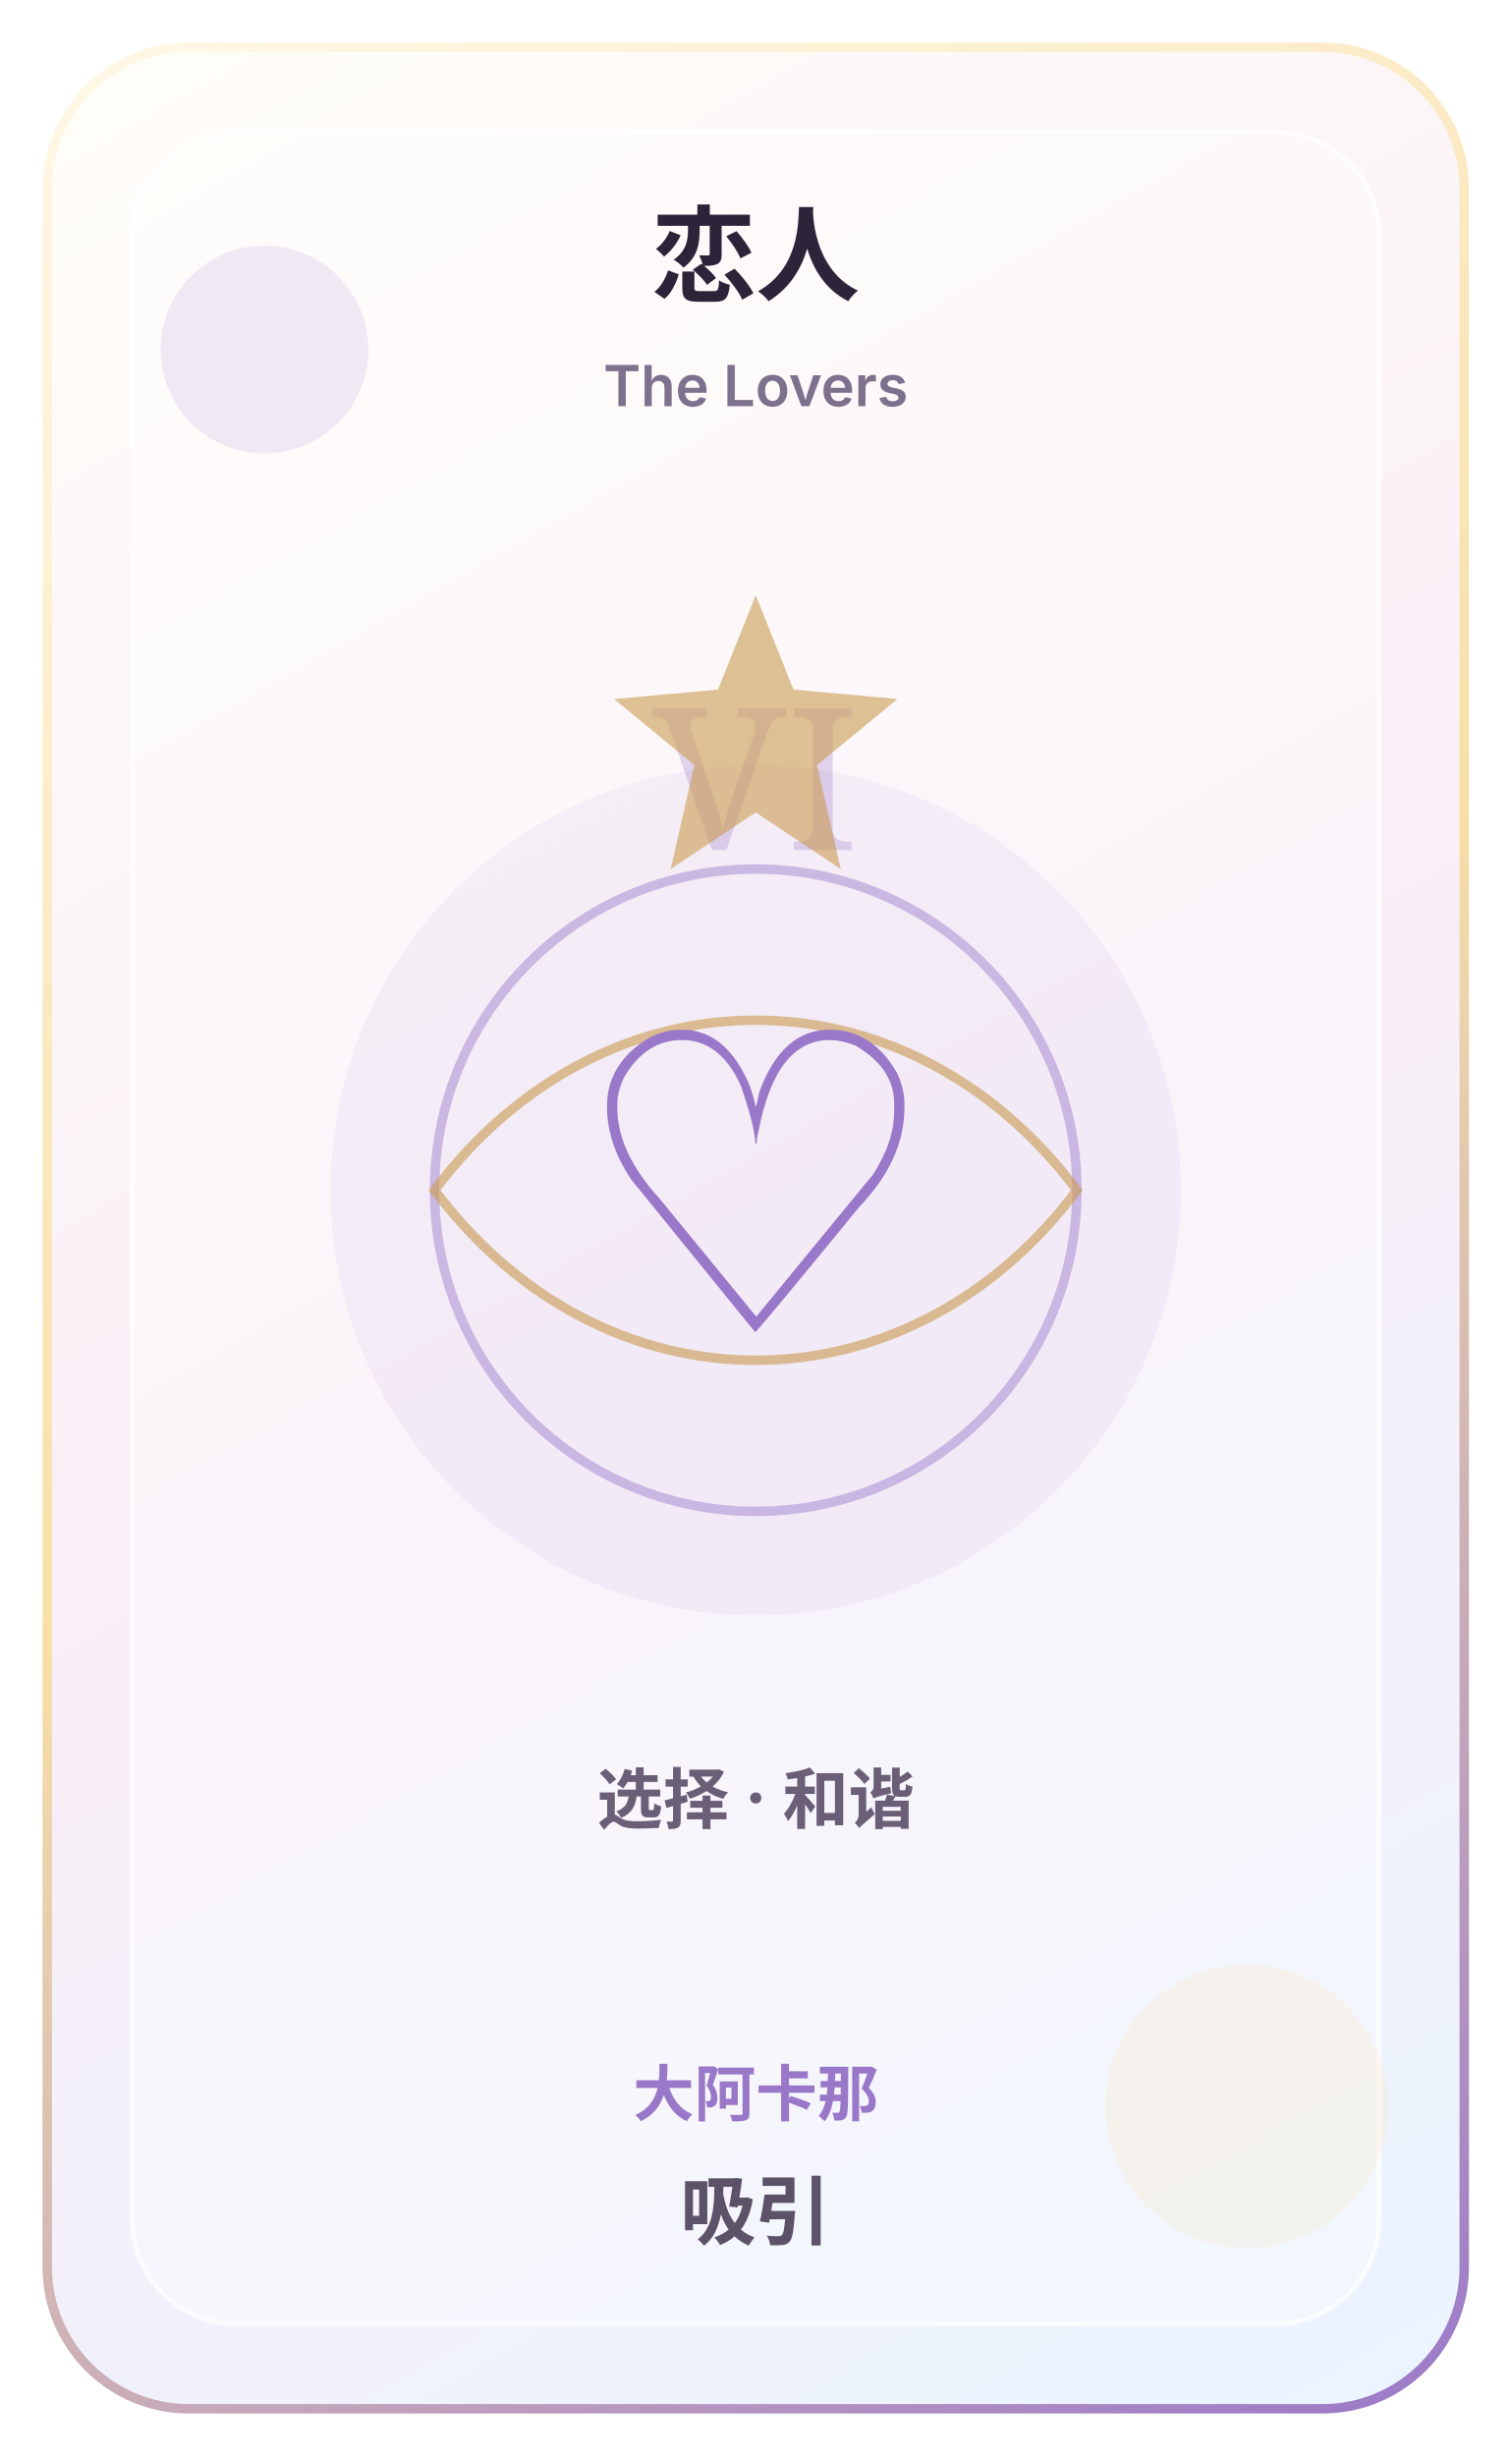
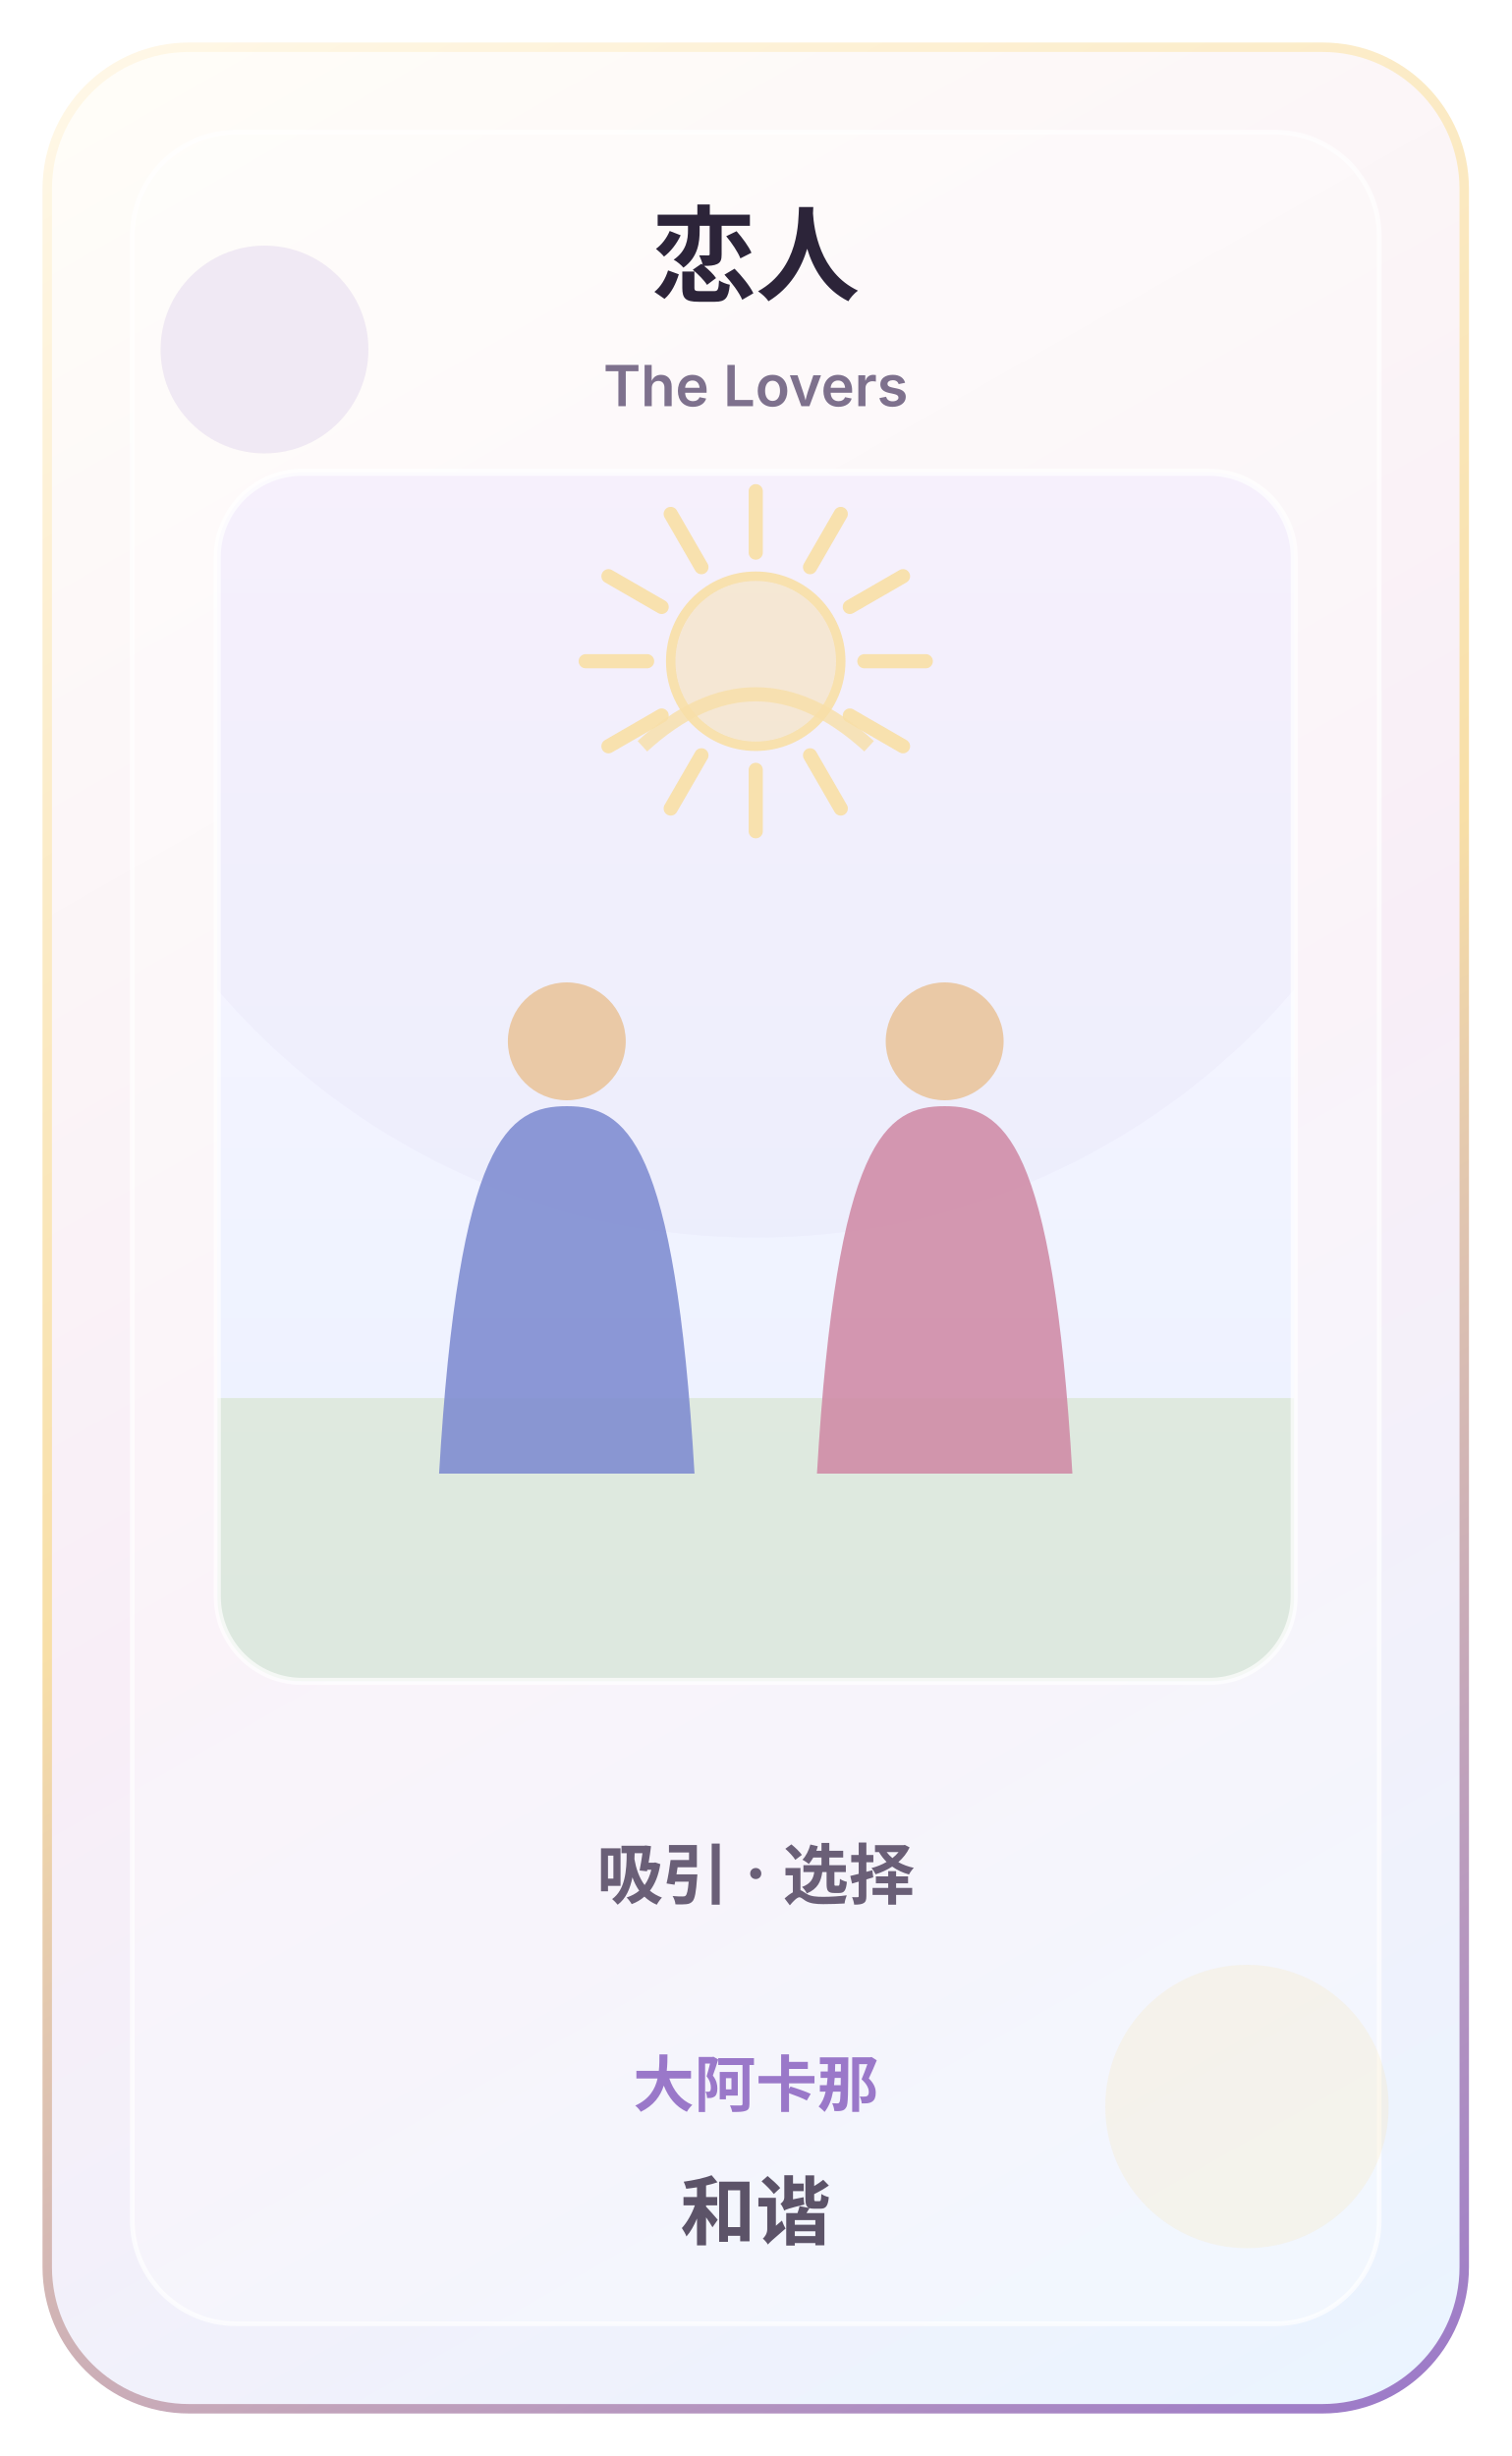
<svg xmlns="http://www.w3.org/2000/svg" width="320" height="520" viewBox="0 0 320 520" fill="none" role="img" aria-label="恋人">
  <rect x="10" y="10" width="300" height="500" rx="30" fill="url(#paper)" stroke="url(#edge)" stroke-width="2" />
-   <rect x="28" y="28" width="264" height="464" rx="22" fill="rgba(255,255,255,.34)" stroke="rgba(255,255,255,.72)" />
+   <rect x="28" y="28" width="264" height="464" rx="22" fill="rgba(255,255,255,.30)" stroke="rgba(255,255,255,.7)" />
  <circle cx="56" cy="74" r="22" fill="#9A78C9" opacity=".14" />
-   <circle cx="264" cy="446" r="30" fill="#F8DFA7" opacity=".18" />
+   <circle cx="264" cy="446" r="30" fill="#F8DFA7" opacity=".2" />
  <text x="160" y="62" text-anchor="middle" font-family="-apple-system,BlinkMacSystemFont,Segoe UI,sans-serif" font-size="22" font-weight="700" fill="#2C2439">恋人</text>
  <text x="160" y="86" text-anchor="middle" font-family="-apple-system,BlinkMacSystemFont,Segoe UI,sans-serif" font-size="12" font-weight="600" fill="#7E718D">The Lovers</text>
-   <text x="160" y="180" text-anchor="middle" font-family="Georgia,serif" font-size="42" fill="#9A78C9" opacity=".28">VI</text>
-   <circle cx="160" cy="252" r="90" fill="#9A78C9" opacity=".08" />
-   <circle cx="160" cy="252" r="68" stroke="#9A78C9" stroke-width="2" opacity=".45" />
-   <path d="M92 252c36-48 100-48 136 0-36 48-100 48-136 0Z" stroke="#C99B52" stroke-width="2" opacity=".62" />
-   <text x="160" y="282" text-anchor="middle" font-family="Georgia,serif" font-size="88" fill="#9A78C9">♡</text>
-   <path d="M160 126l8 20 22 2-17 14 5 22-18-12-18 12 5-22-17-14 22-2 8-20Z" fill="#C99B52" opacity=".6" />
-   <text x="160" y="386" text-anchor="middle" font-family="-apple-system,BlinkMacSystemFont,Segoe UI,sans-serif" font-size="14" font-weight="700" fill="#6A5F77">选择 · 和谐</text>
-   <text x="160" y="448" text-anchor="middle" font-family="-apple-system,BlinkMacSystemFont,Segoe UI,sans-serif" font-size="13" font-weight="700" fill="#9A78C9">大阿卡那</text>
-   <text x="160" y="474" text-anchor="middle" font-family="-apple-system,BlinkMacSystemFont,Segoe UI,sans-serif" font-size="16" font-weight="700" fill="#5C5368">吸引</text>
+   <clipPath id="win">
+     <rect x="46" y="100" width="228" height="256" rx="18" />
+   </clipPath>
+   <g clip-path="url(#win)">
+     <rect x="46" y="100" width="228" height="256" fill="url(#sky)" />
+     <circle cx="160" cy="112" r="150" fill="#9A78C9" opacity=".05" />
+     <g opacity=".92">
+       <line x1="183" y1="140" x2="196" y2="140" stroke="#F8DFA7" stroke-width="3" stroke-linecap="round" />
+       <line x1="179.92" y1="151.5" x2="191.18" y2="158" stroke="#F8DFA7" stroke-width="3" stroke-linecap="round" />
+       <line x1="171.5" y1="159.92" x2="178" y2="171.18" stroke="#F8DFA7" stroke-width="3" stroke-linecap="round" />
+       <line x1="160" y1="163" x2="160" y2="176" stroke="#F8DFA7" stroke-width="3" stroke-linecap="round" />
+       <line x1="148.5" y1="159.92" x2="142" y2="171.18" stroke="#F8DFA7" stroke-width="3" stroke-linecap="round" />
+       <line x1="140.08" y1="151.5" x2="128.82" y2="158" stroke="#F8DFA7" stroke-width="3" stroke-linecap="round" />
+       <line x1="137" y1="140" x2="124" y2="140" stroke="#F8DFA7" stroke-width="3" stroke-linecap="round" />
+       <line x1="140.08" y1="128.5" x2="128.82" y2="122" stroke="#F8DFA7" stroke-width="3" stroke-linecap="round" />
+       <line x1="148.5" y1="120.08" x2="142" y2="108.82" stroke="#F8DFA7" stroke-width="3" stroke-linecap="round" />
+       <line x1="160" y1="117" x2="160" y2="104" stroke="#F8DFA7" stroke-width="3" stroke-linecap="round" />
+       <line x1="171.5" y1="120.08" x2="178" y2="108.82" stroke="#F8DFA7" stroke-width="3" stroke-linecap="round" />
+       <line x1="179.92" y1="128.5" x2="191.18" y2="122" stroke="#F8DFA7" stroke-width="3" stroke-linecap="round" />
+       <circle cx="160" cy="140" r="18" fill="#F8DFA7" opacity=".5" />
+       <circle cx="160" cy="140" r="18" fill="none" stroke="#F8DFA7" stroke-width="2" />
+     </g>
+     <rect x="46" y="296" width="228" height="60" fill="#cfe0bf" opacity="0.5" />
+     <path d="M136 158 q24 -22 48 0" fill="none" stroke="#F8DFA7" stroke-width="3" opacity=".8" />
+     <g>
+       <path d="M92.96 312 C97.12 241.28 107.52 234.21 120 234.21 C132.48 234.21 142.88 241.28 147.04 312 Z" fill="#7e8bd0" opacity=".88" />
+       <circle cx="120" cy="220.48" r="12.48" fill="#EAC9A6" />
+     </g>
+     <g>
+       <path d="M172.96 312 C177.12 241.28 187.52 234.21 200 234.21 C212.48 234.21 222.88 241.28 227.04 312 Z" fill="#cf8aa6" opacity=".88" />
+       <circle cx="200" cy="220.48" r="12.48" fill="#EAC9A6" />
+     </g>
+   </g>
+   <rect x="46" y="100" width="228" height="256" rx="18" fill="none" stroke="rgba(255,255,255,.7)" stroke-width="1.5" />
+   <text x="160" y="402" text-anchor="middle" font-family="-apple-system,BlinkMacSystemFont,Segoe UI,sans-serif" font-size="14" font-weight="700" fill="#6A5F77">吸引 · 选择</text>
+   <text x="160" y="446" text-anchor="middle" font-family="-apple-system,BlinkMacSystemFont,Segoe UI,sans-serif" font-size="13" font-weight="700" fill="#9A78C9">大阿卡那</text>
+   <text x="160" y="474" text-anchor="middle" font-family="-apple-system,BlinkMacSystemFont,Segoe UI,sans-serif" font-size="16" font-weight="700" fill="#5C5368">和谐</text>
  <defs>
    <linearGradient id="paper" x1="22" y1="18" x2="302" y2="510" gradientUnits="userSpaceOnUse">
      <stop stop-color="#FFFDF8" />
      <stop offset=".52" stop-color="#F8EEF7" />
      <stop offset="1" stop-color="#EAF4FF" />
    </linearGradient>
    <linearGradient id="edge" x1="14" y1="10" x2="310" y2="510" gradientUnits="userSpaceOnUse">
      <stop stop-color="#FFF8E8" />
      <stop offset=".5" stop-color="#F8DFA7" />
      <stop offset="1" stop-color="#9A78C9" />
    </linearGradient>
+     <linearGradient id="sky" x1="0" y1="100" x2="0" y2="356" gradientUnits="userSpaceOnUse">
+       <stop stop-color="#FBF6FF" />
+       <stop offset="1" stop-color="#EAF1FF" />
+     </linearGradient>
  </defs>
</svg>
